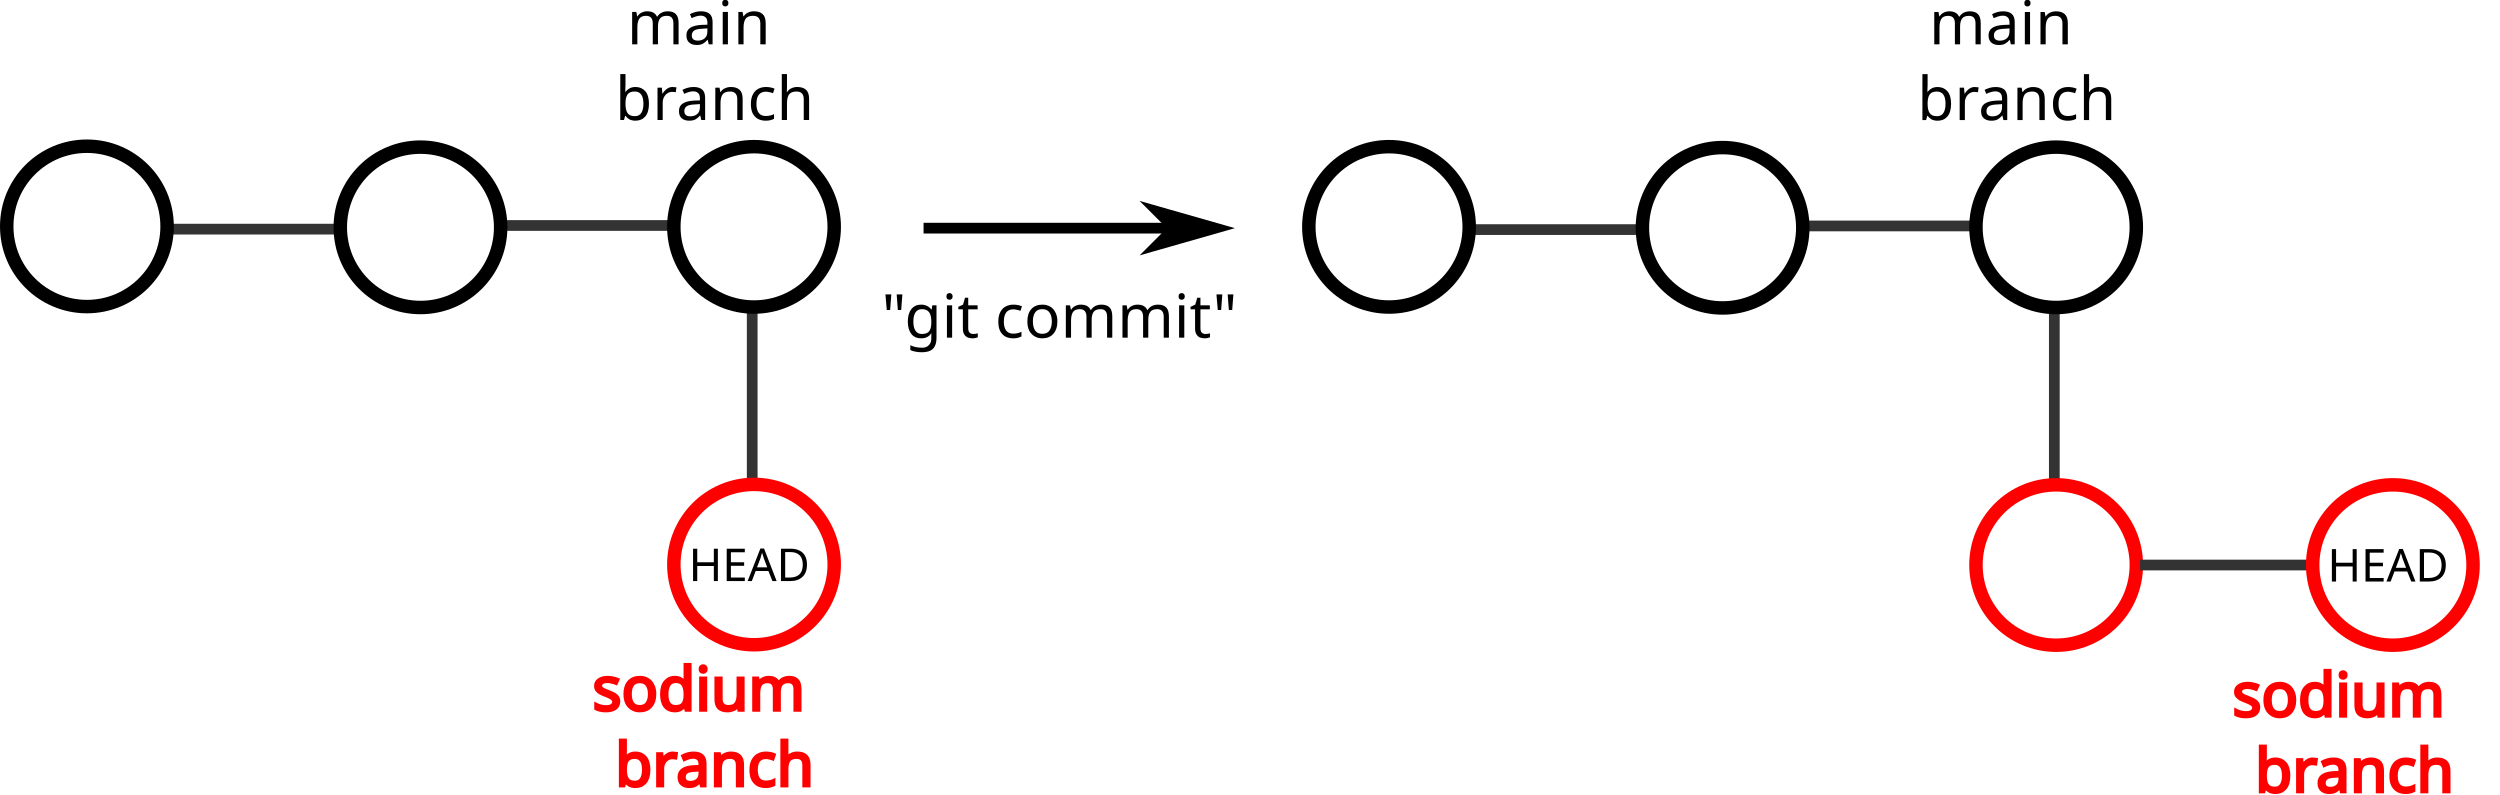
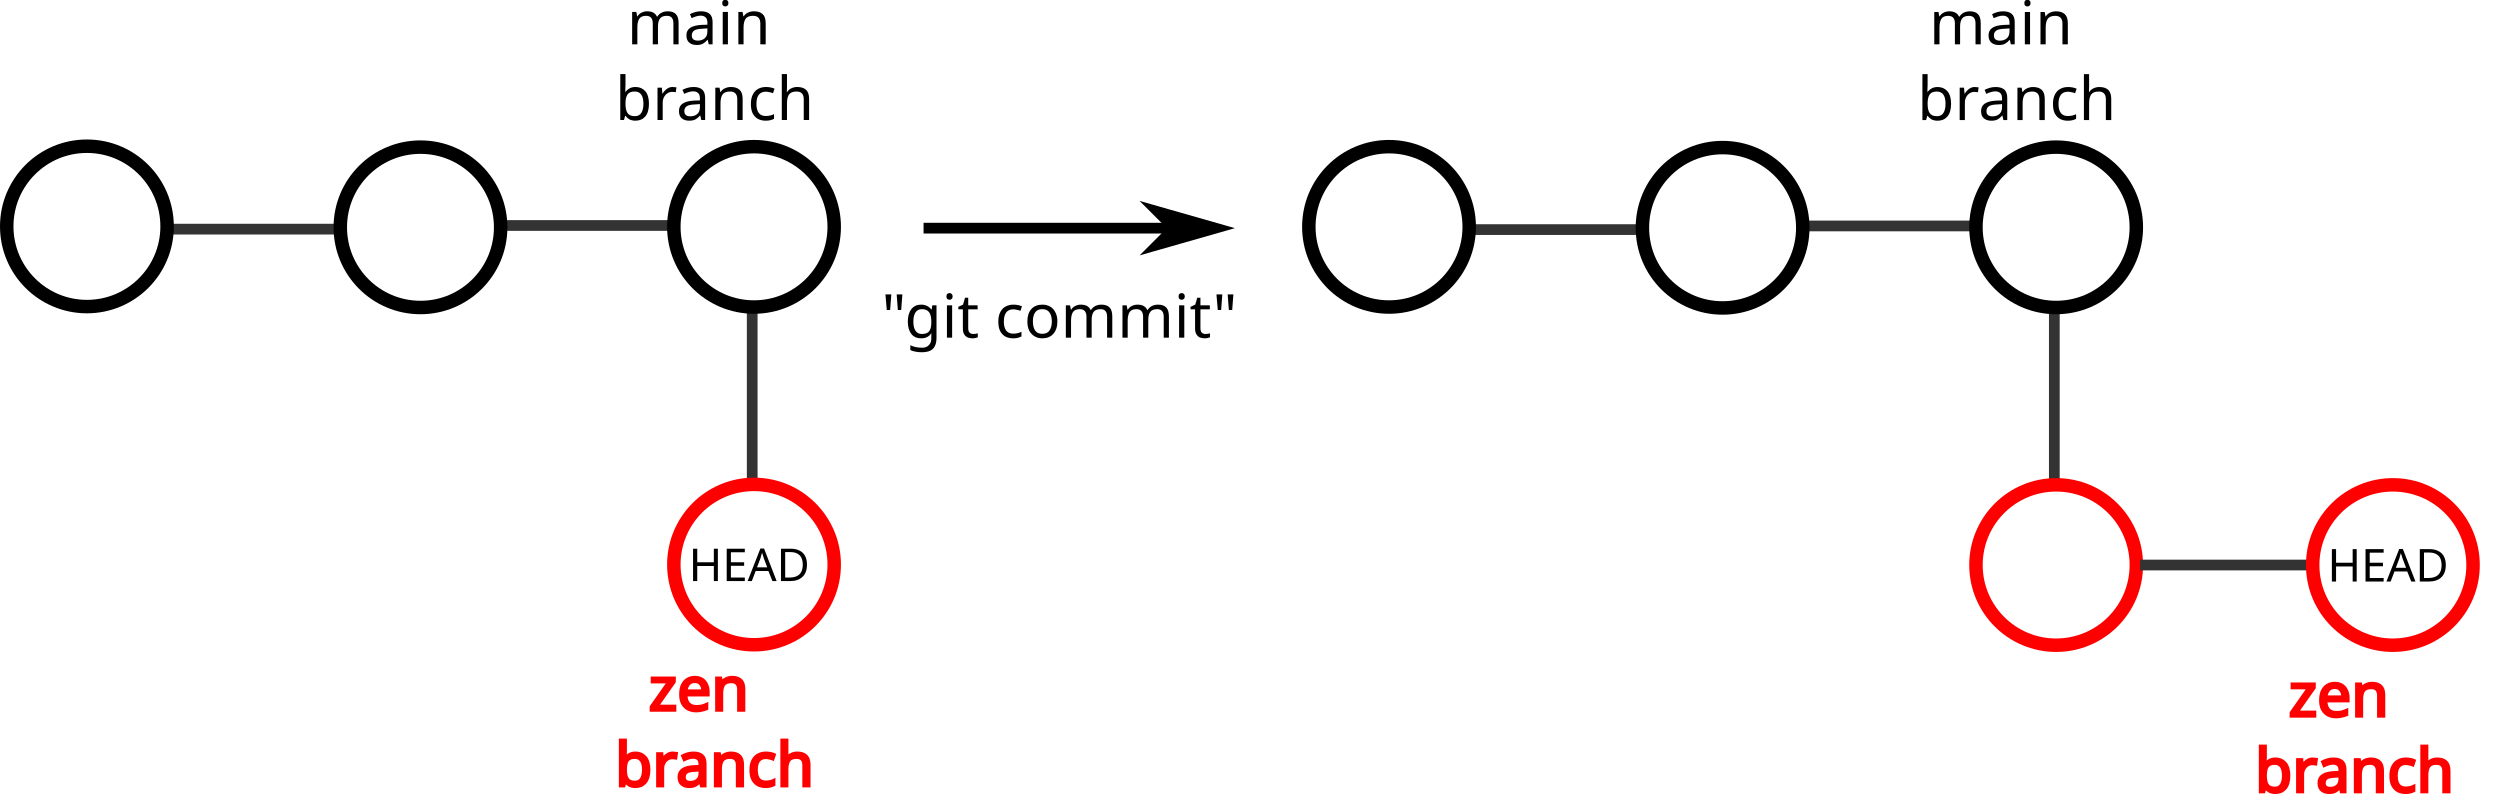
<svg xmlns="http://www.w3.org/2000/svg" width="232.989mm" height="74.022mm" viewBox="0 0 232.989 74.022" version="1.1" id="svg5">
  <defs id="defs2">
    <marker style="overflow:visible" id="Arrow1Mend" refX="0" refY="0" orient="auto">
      <path transform="matrix(-0.4,0,0,-0.4,-4,0)" style="fill:context-stroke;fill-rule:evenodd;stroke:context-stroke;stroke-width:1pt" d="M 0,0 5,-5 -12.5,0 5,5 Z" id="path22104" />
    </marker>
    <marker style="overflow:visible" id="marker22365" refX="0" refY="0" orient="auto">
      <path transform="matrix(-0.8,0,0,-0.8,-10,0)" style="fill:context-stroke;fill-rule:evenodd;stroke:context-stroke;stroke-width:1pt" d="M 0,0 5,-5 -12.5,0 5,5 Z" id="path22363" />
    </marker>
    <marker style="overflow:visible" id="Arrow1Lend" refX="0" refY="0" orient="auto">
      <path transform="matrix(-0.8,0,0,-0.8,-10,0)" style="fill:context-stroke;fill-rule:evenodd;stroke:context-stroke;stroke-width:1pt" d="M 0,0 5,-5 -12.5,0 5,5 Z" id="path22098" />
    </marker>
  </defs>
  <g id="layer1" transform="translate(-20.90292,-11.51813)">
    <path style="fill:#333333;stroke:#333333;stroke-width:1;stroke-linecap:butt;stroke-linejoin:miter;stroke-miterlimit:4;stroke-dasharray:none;stroke-opacity:1" d="M 36.572,32.873 H 52.732" id="path1194" />
    <path style="fill:#333333;stroke:#333333;stroke-width:1;stroke-linecap:butt;stroke-linejoin:miter;stroke-miterlimit:4;stroke-dasharray:none;stroke-opacity:1" d="M 67.786,32.533 H 83.946" id="path1194-9" />
    <path style="fill:#333333;stroke:#333333;stroke-width:1;stroke-linecap:butt;stroke-linejoin:miter;stroke-miterlimit:4;stroke-dasharray:none;stroke-opacity:1" d="M 91.005,56.437 V 40.277" id="path1194-9-8" />
  </g>
  <g id="layer2">
    <ellipse style="fill:none;fill-opacity:0.405;stroke:#000000;stroke-width:1.255;stroke-linejoin:round;stroke-miterlimit:4;stroke-dasharray:none;stroke-opacity:1" id="path1008" cx="29.003" cy="32.618" rx="7.473" ry="7.473" transform="translate(-20.90292,-11.51813)" />
    <ellipse style="fill:none;fill-opacity:0.405;stroke:#000000;stroke-width:1.255;stroke-linejoin:round;stroke-miterlimit:4;stroke-dasharray:none;stroke-opacity:1" id="path1008-3" cx="60.089" cy="32.703" rx="7.473" ry="7.473" transform="translate(-20.90292,-11.51813)" />
    <ellipse style="fill:none;fill-opacity:0.405;stroke:#000000;stroke-width:1.255;stroke-linejoin:round;stroke-miterlimit:4;stroke-dasharray:none;stroke-opacity:1" id="path1008-8" cx="91.175" cy="32.66" rx="7.473" ry="7.473" transform="translate(-20.90292,-11.51813)" />
    <text xml:space="preserve" style="font-style:normal;font-weight:normal;font-size:4.233px;line-height:1.25;font-family:sans-serif;fill:#000000;fill-opacity:1;stroke:none;stroke-width:0.265" x="85.086" y="65.673" id="text3368" transform="translate(-20.90292,-11.51813)">
      <tspan id="tspan3366" style="font-size:4.233px;stroke-width:0.265" x="85.086" y="65.673">HEAD</tspan>
    </text>
    <text xml:space="preserve" style="font-style:normal;font-weight:normal;font-size:5.644px;line-height:1.25;font-family:sans-serif;text-align:center;text-anchor:middle;fill:#000000;fill-opacity:1;stroke:none;stroke-width:0.265" x="91.164" y="15.649" id="text12882" transform="translate(-20.90292,-11.51813)">
      <tspan id="tspan12880" style="font-size:5.644px;text-align:center;text-anchor:middle;stroke-width:0.265" x="91.164" y="15.649">main</tspan>
      <tspan style="font-size:5.644px;text-align:center;text-anchor:middle;stroke-width:0.265" x="91.164" y="22.705" id="tspan12884">branch</tspan>
    </text>
    <ellipse style="fill:none;fill-opacity:0.405;stroke:#ff0000;stroke-width:1.255;stroke-linejoin:round;stroke-miterlimit:4;stroke-dasharray:none;stroke-opacity:1" id="path1008-3-5" cx="-64.134" cy="91.175" rx="7.473" ry="7.473" transform="rotate(-90,-16.21053,4.692397)" />
    <text xml:space="preserve" style="font-style:normal;font-weight:normal;font-size:5.644px;line-height:1.25;font-family:sans-serif;text-align:center;text-anchor:middle;fill:#ff0000;fill-opacity:1;stroke:#ff0000;stroke-width:0.265" x="70.261" y="66.196" id="text12882-7">
-       <tspan style="font-size:5.644px;text-align:center;text-anchor:middle;fill:#ff0000;stroke:#ff0000;stroke-width:0.265" x="70.261" y="66.196" id="tspan16157">sodium</tspan>
+       <tspan style="font-size:5.644px;text-align:center;text-anchor:middle;fill:#ff0000;stroke:#ff0000;stroke-width:0.265" x="70.261" y="66.196" id="tspan16157">zen</tspan>
      <tspan style="font-size:5.644px;text-align:center;text-anchor:middle;fill:#ff0000;stroke:#ff0000;stroke-width:0.265" x="70.261" y="73.252" id="tspan12884-4">branch</tspan>
    </text>
    <path style="fill:#333333;stroke:#333333;stroke-width:1;stroke-linecap:butt;stroke-linejoin:miter;stroke-miterlimit:4;stroke-dasharray:none;stroke-opacity:1" d="m 137.021,21.397 h 16.16" id="path1194-6" />
    <path style="fill:#333333;stroke:#333333;stroke-width:1;stroke-linecap:butt;stroke-linejoin:miter;stroke-miterlimit:4;stroke-dasharray:none;stroke-opacity:1" d="m 168.235,21.057 h 16.16" id="path1194-9-5" />
    <path style="fill:#333333;stroke:#333333;stroke-width:1;stroke-linecap:butt;stroke-linejoin:miter;stroke-miterlimit:4;stroke-dasharray:none;stroke-opacity:1" d="M 191.454,44.961 V 28.801" id="path1194-9-8-5" />
    <ellipse style="fill:none;fill-opacity:0.405;stroke:#000000;stroke-width:1.255;stroke-linejoin:round;stroke-miterlimit:4;stroke-dasharray:none;stroke-opacity:1" id="path1008-9" cx="129.451" cy="21.142" rx="7.473" ry="7.473" />
    <ellipse style="fill:none;fill-opacity:0.405;stroke:#000000;stroke-width:1.255;stroke-linejoin:round;stroke-miterlimit:4;stroke-dasharray:none;stroke-opacity:1" id="path1008-3-7" cx="160.538" cy="21.227" rx="7.473" ry="7.473" />
    <ellipse style="fill:none;fill-opacity:0.405;stroke:#000000;stroke-width:1.255;stroke-linejoin:round;stroke-miterlimit:4;stroke-dasharray:none;stroke-opacity:1" id="path1008-8-8" cx="191.624" cy="21.185" rx="7.473" ry="7.473" />
    <text xml:space="preserve" style="font-style:normal;font-weight:normal;font-size:4.233px;line-height:1.25;font-family:sans-serif;fill:#000000;fill-opacity:1;stroke:none;stroke-width:0.265" x="216.916" y="54.197" id="text3368-7">
      <tspan id="tspan3366-1" style="font-size:4.233px;stroke-width:0.265" x="216.916" y="54.197">HEAD</tspan>
    </text>
    <text xml:space="preserve" style="font-style:normal;font-weight:normal;font-size:5.644px;line-height:1.25;font-family:sans-serif;text-align:center;text-anchor:middle;fill:#000000;fill-opacity:1;stroke:none;stroke-width:0.265" x="191.613" y="4.131" id="text12882-3">
      <tspan id="tspan12880-3" style="font-size:5.644px;text-align:center;text-anchor:middle;stroke-width:0.265" x="191.613" y="4.131">main</tspan>
      <tspan style="font-size:5.644px;text-align:center;text-anchor:middle;stroke-width:0.265" x="191.613" y="11.187" id="tspan12884-5">branch</tspan>
    </text>
    <ellipse style="fill:none;fill-opacity:0.405;stroke:#ff0000;stroke-width:1.255;stroke-linejoin:round;stroke-miterlimit:4;stroke-dasharray:none;stroke-opacity:1" id="path1008-3-5-8" cx="-52.658" cy="191.624" rx="7.473" ry="7.473" transform="rotate(-90)" />
    <text xml:space="preserve" style="font-style:normal;font-weight:normal;font-size:5.644px;line-height:1.25;font-family:sans-serif;text-align:center;text-anchor:middle;fill:#ff0000;fill-opacity:1;stroke:#ff0000;stroke-width:0.265" x="223.097" y="66.749" id="text12882-7-2">
-       <tspan style="font-size:5.644px;text-align:center;text-anchor:middle;fill:#ff0000;stroke:#ff0000;stroke-width:0.265" x="223.097" y="66.749" id="tspan16157-7">sodium</tspan>
+       <tspan style="font-size:5.644px;text-align:center;text-anchor:middle;fill:#ff0000;stroke:#ff0000;stroke-width:0.265" x="223.097" y="66.749" id="tspan16157-7">zen</tspan>
      <tspan style="font-size:5.644px;text-align:center;text-anchor:middle;fill:#ff0000;stroke:#ff0000;stroke-width:0.265" x="223.097" y="73.805" id="tspan12884-4-1">branch</tspan>
    </text>
    <path style="fill:#333333;stroke:#333333;stroke-width:1;stroke-linecap:butt;stroke-linejoin:miter;stroke-miterlimit:4;stroke-dasharray:none;stroke-opacity:1" d="m 199.446,52.658 h 16.16" id="path1194-9-5-9" />
    <ellipse style="fill:none;fill-opacity:0.405;stroke:#ff0000;stroke-width:1.255;stroke-linejoin:round;stroke-miterlimit:4;stroke-dasharray:none;stroke-opacity:1" id="path1008-3-5-8-7" cx="-52.658" cy="223.005" rx="7.473" ry="7.473" transform="rotate(-90)" />
    <path style="fill:none;stroke:#000000;stroke-width:1;stroke-linecap:butt;stroke-linejoin:miter;stroke-miterlimit:4;stroke-dasharray:none;stroke-opacity:1;marker-end:url(#Arrow1Mend)" d="M 86.072,21.263 H 113.119" id="path22093" />
    <text xml:space="preserve" style="font-style:normal;font-weight:normal;font-size:5.644px;line-height:1.25;font-family:sans-serif;fill:#000000;fill-opacity:1;stroke:none;stroke-width:0.265" x="82.16" y="31.469" id="text24201">
      <tspan style="font-size:5.644px;stroke-width:0.265" x="82.16" y="31.469" id="tspan24203">"git commit"</tspan>
    </text>
  </g>
</svg>
